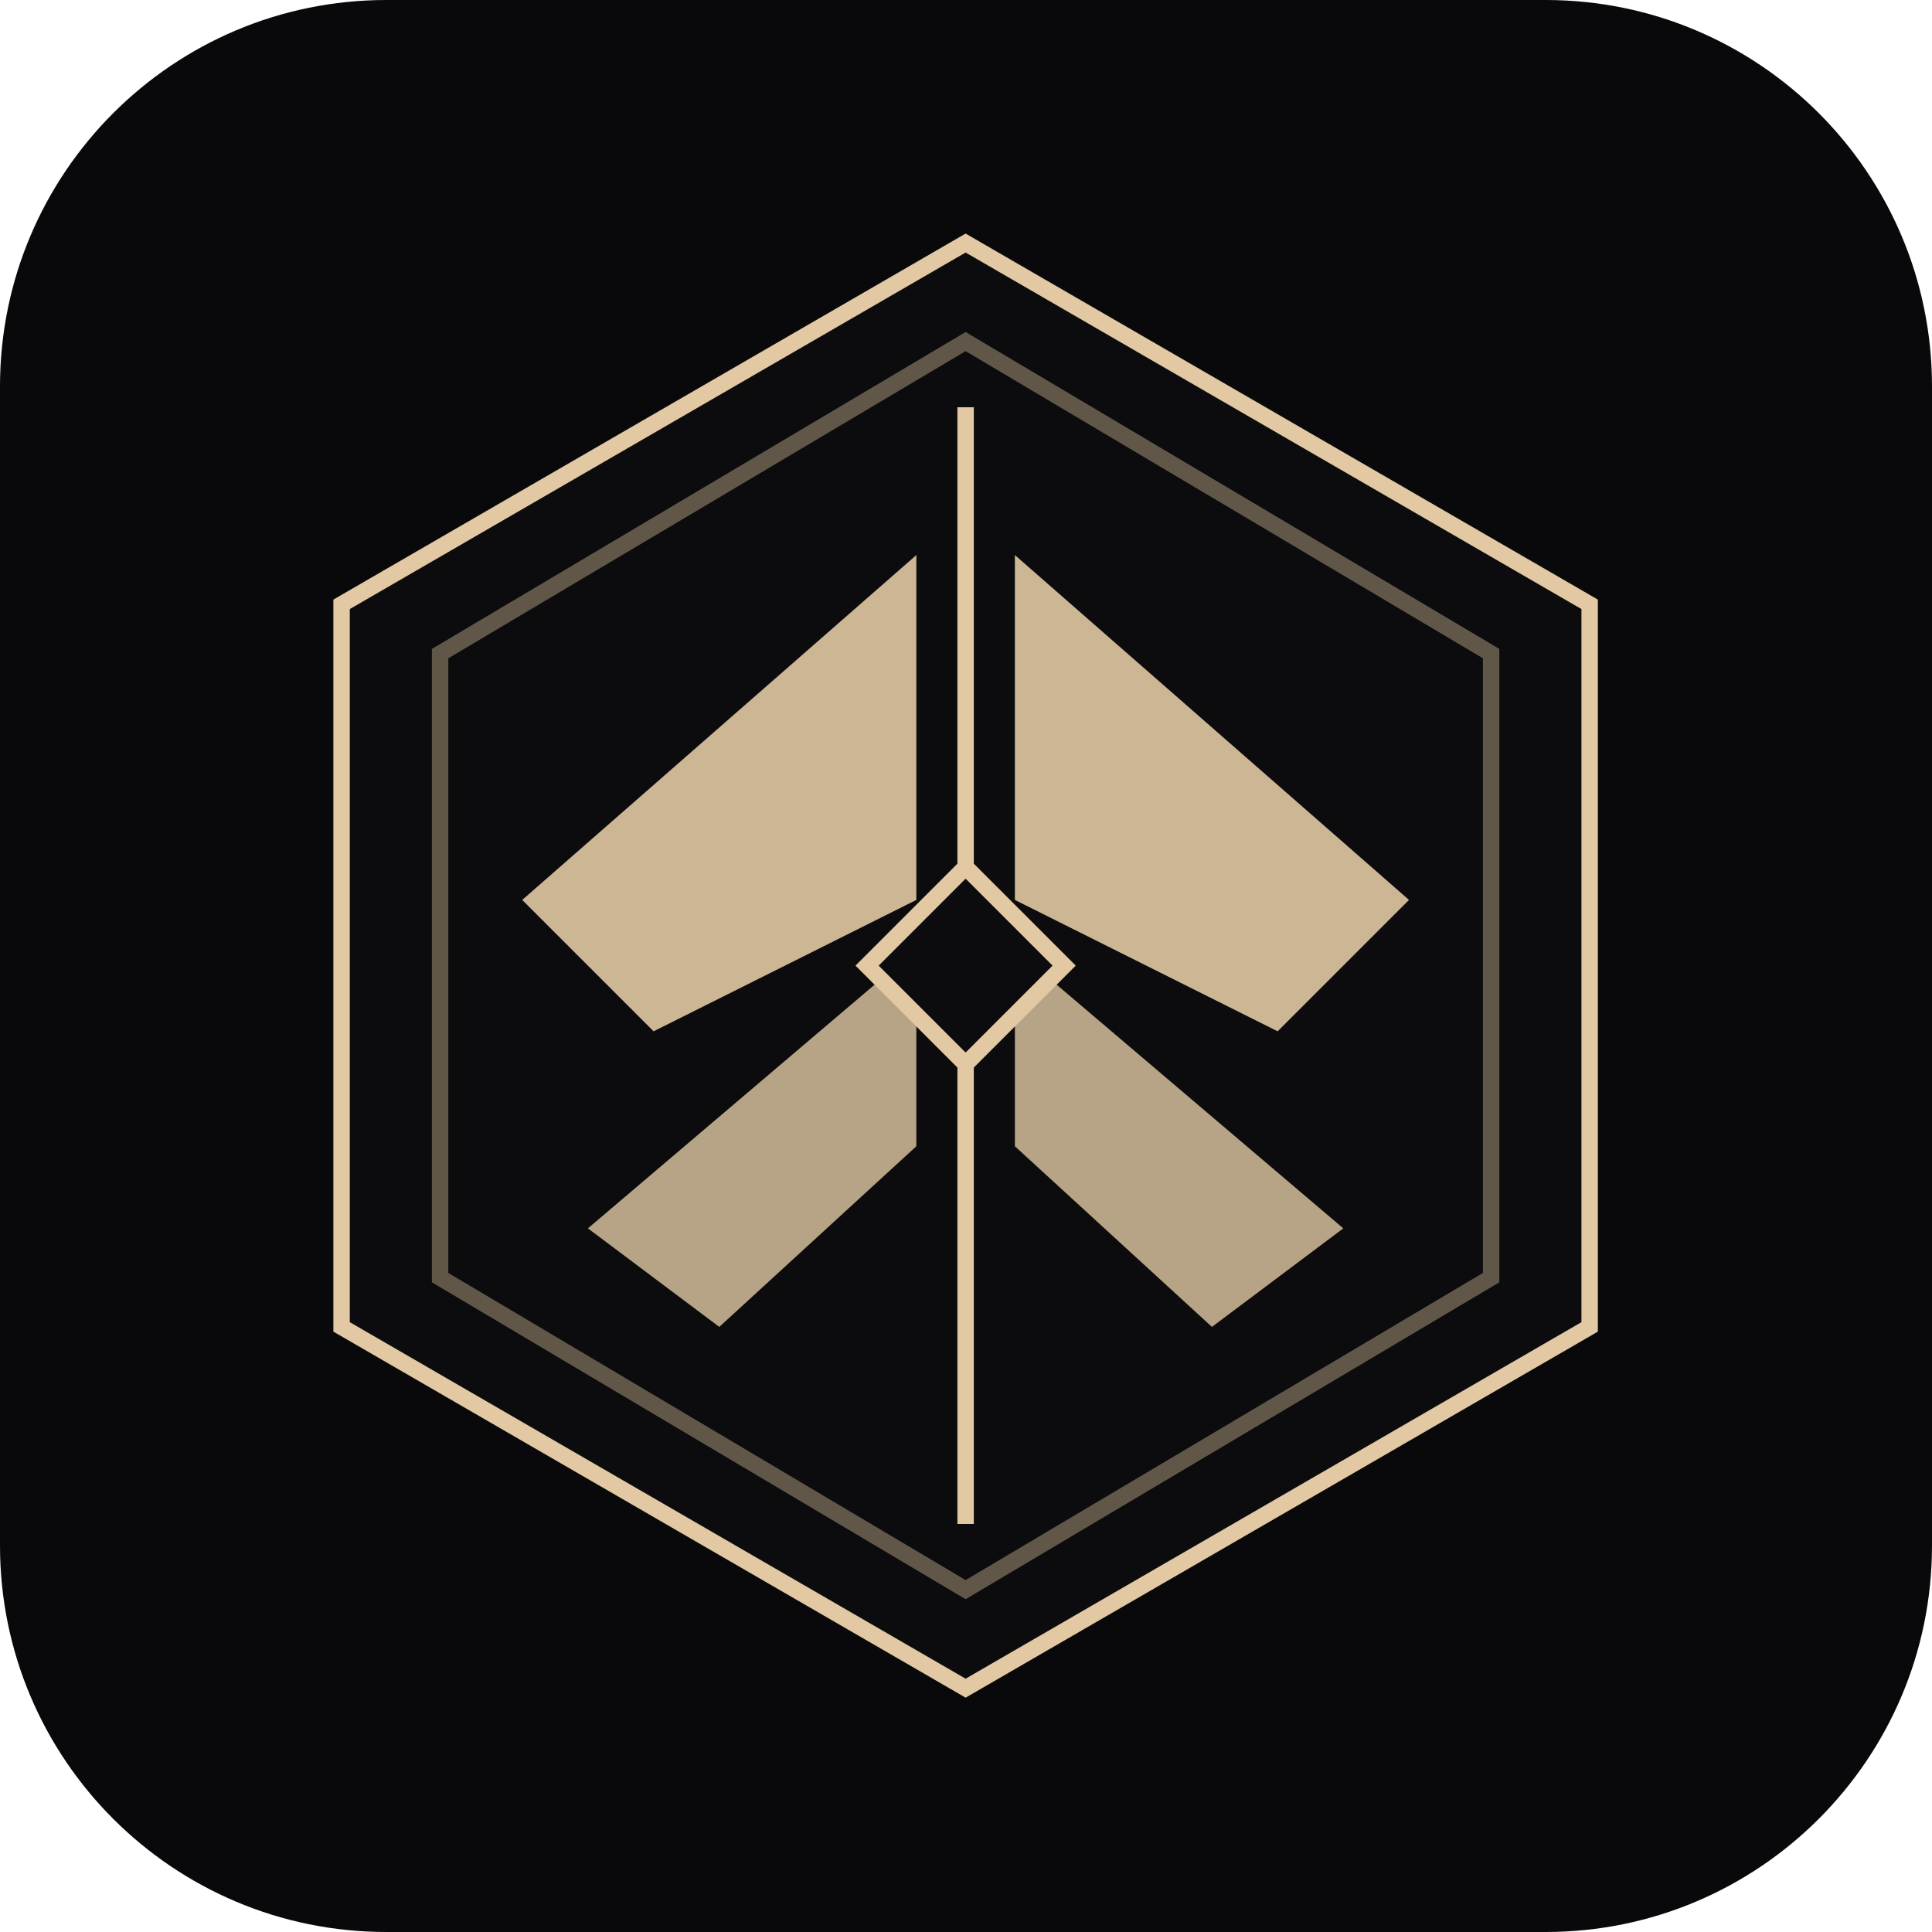
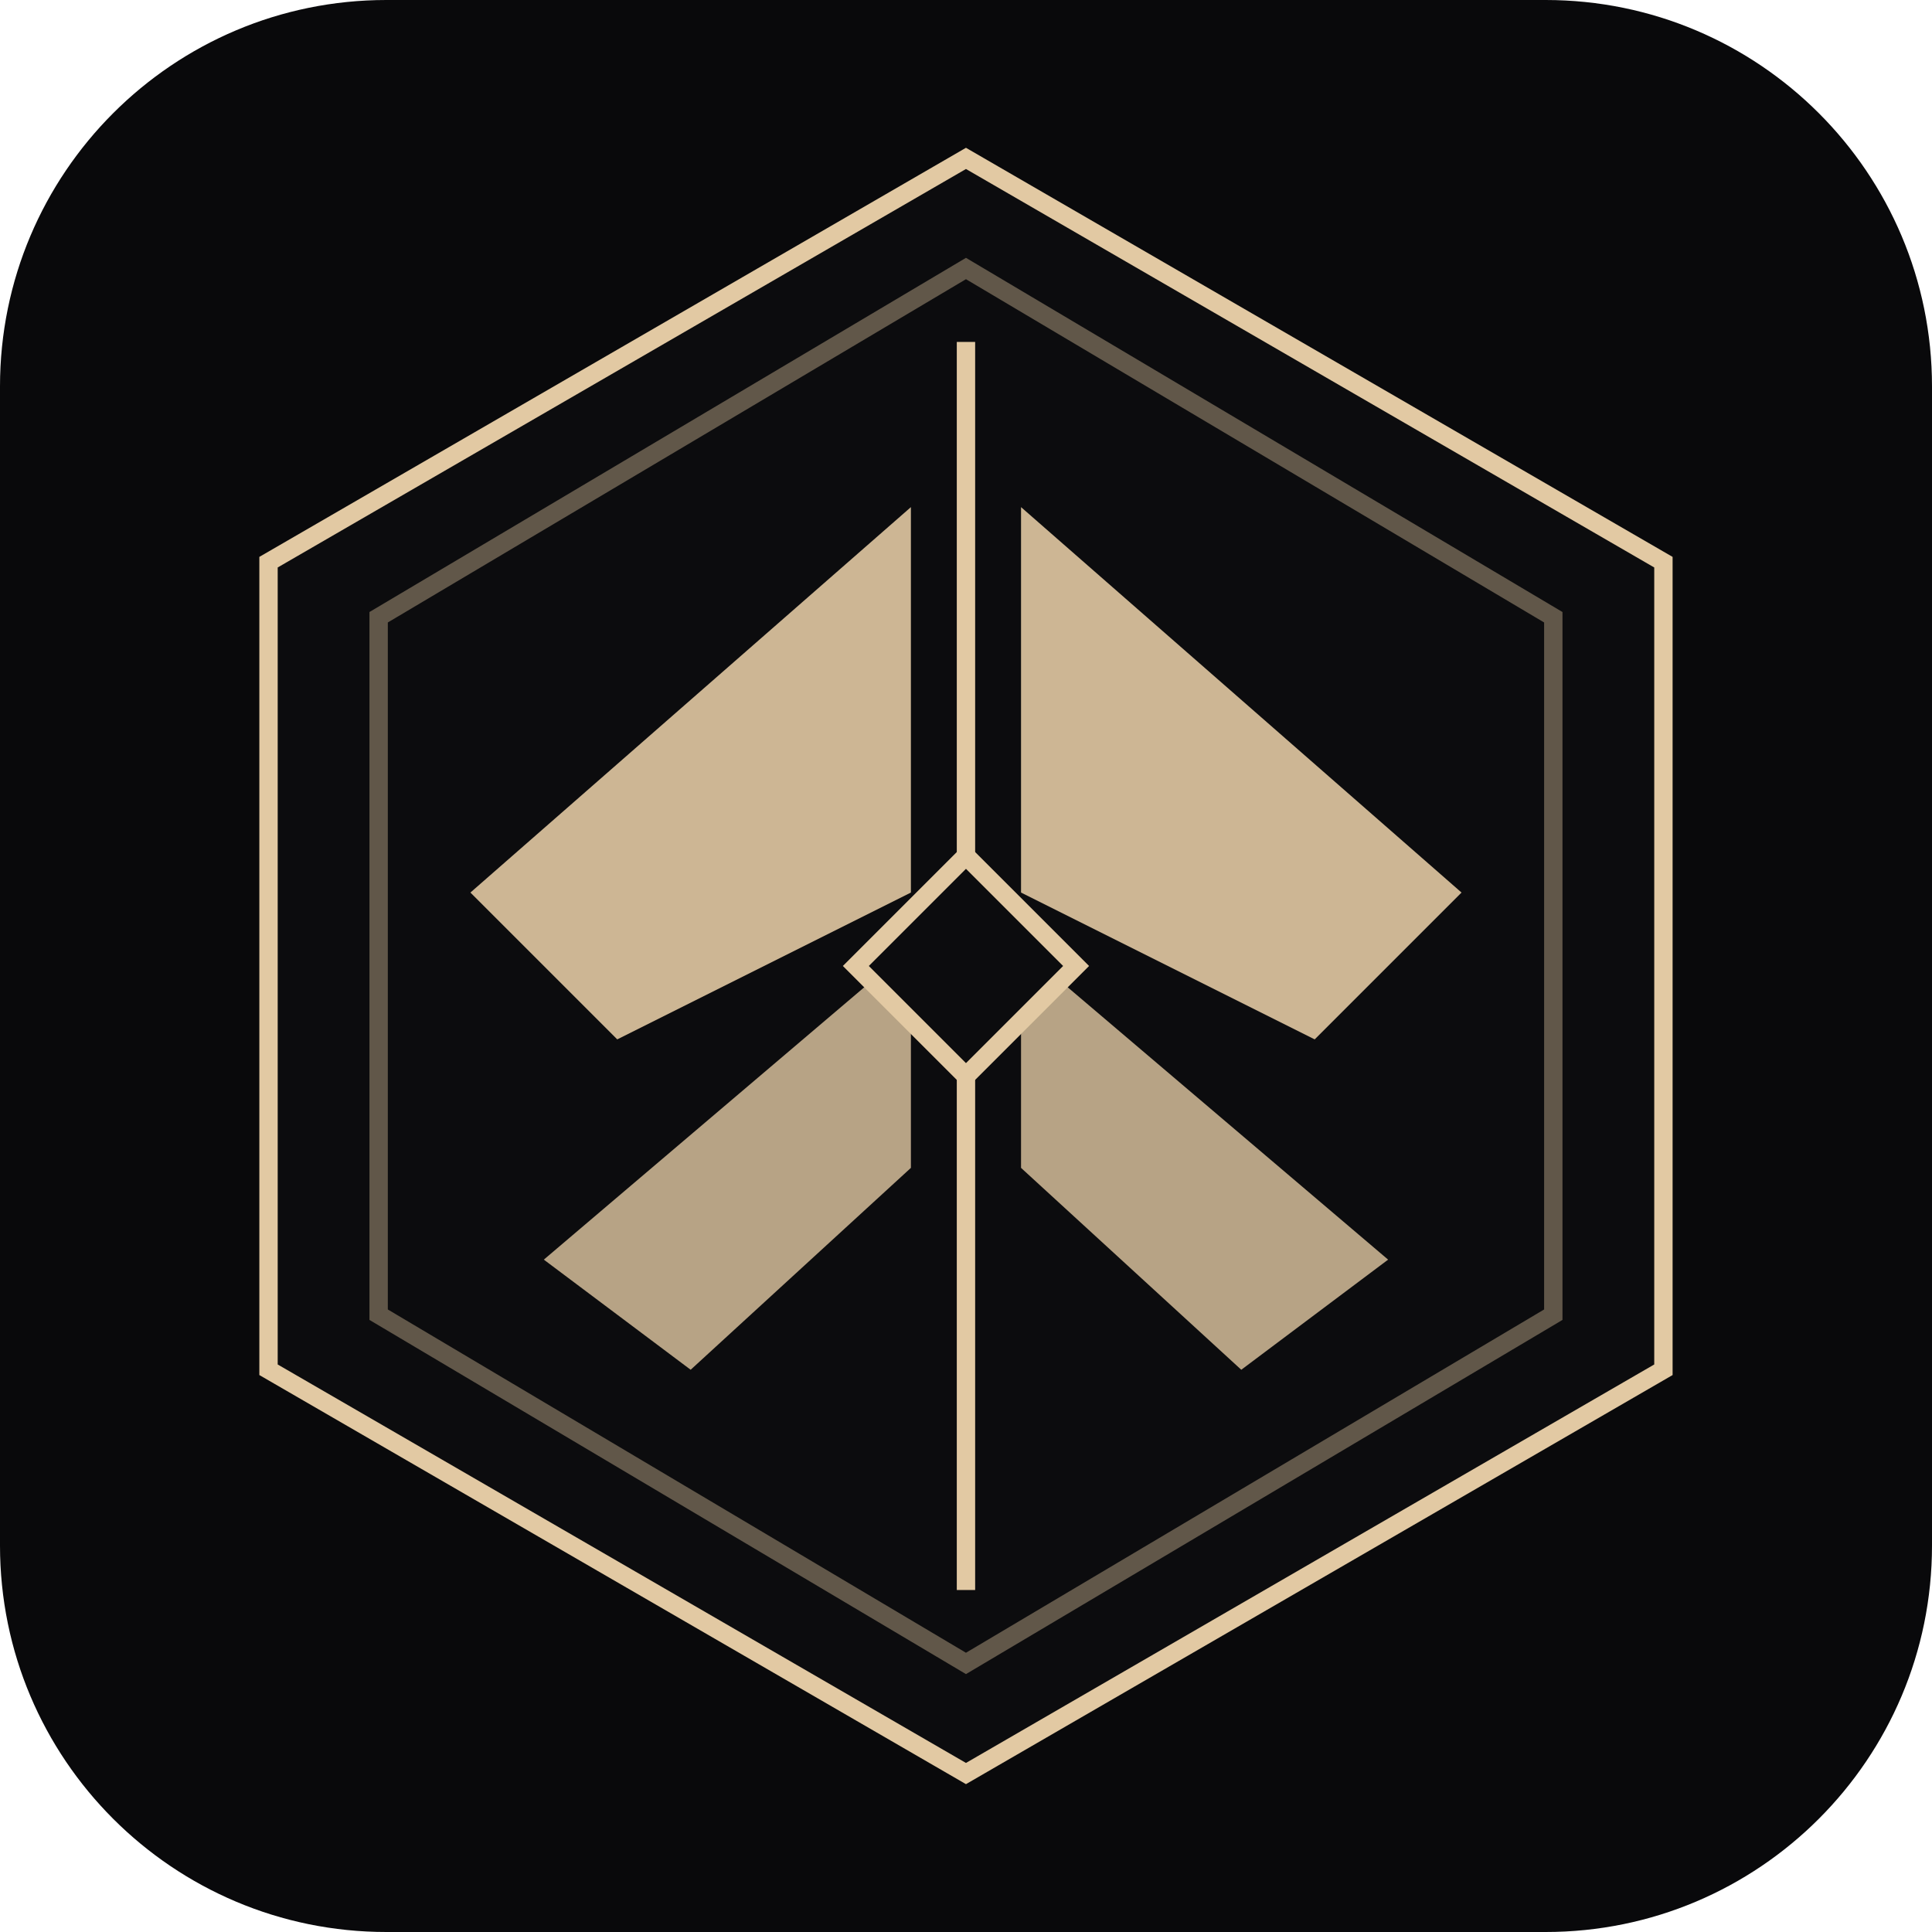
- <svg xmlns="http://www.w3.org/2000/svg" width="128" height="128" viewBox="0 0 100 100" fill="none">
+ <svg xmlns="http://www.w3.org/2000/svg" width="512" height="512" viewBox="0 0 100 100" fill="none">
  <rect width="100" height="100" fill="#09090b" rx="20" />
-   <g transform="scale(0.85) translate(8.8, 8.8)">
+   <g transform="scale(0.95) translate(2.63, 2.63)">
    <polygon points="50,6 88,28 88,72 50,94 12,72 12,28" fill="#0c0c0e" stroke="#e2c9a3" strokeWidth="4" strokeLinejoin="round" />
    <polygon points="50,12 82,31 82,69 50,88 18,69 18,31" stroke="#e2c9a3" strokeWidth="1.5" strokeDasharray="4 6" opacity="0.4" />
    <path d="M47 25 L23 46 L31 54 L47 46 Z" fill="#e2c9a3" opacity="0.9" />
    <path d="M47 49 L27 66 L35 72 L47 61 Z" fill="#e2c9a3" opacity="0.8" />
    <path d="M53 25 L77 46 L69 54 L53 46 Z" fill="#e2c9a3" opacity="0.9" />
    <path d="M53 49 L73 66 L65 72 L53 61 Z" fill="#e2c9a3" opacity="0.8" />
    <line x1="50" y1="16" x2="50" y2="84" stroke="#e2c9a3" strokeWidth="2.8" strokeLinecap="round" />
    <path d="M50,44 L56,50 L50,56 L44,50 Z" fill="#0c0c0e" stroke="#e2c9a3" strokeWidth="1" />
  </g>
</svg>
